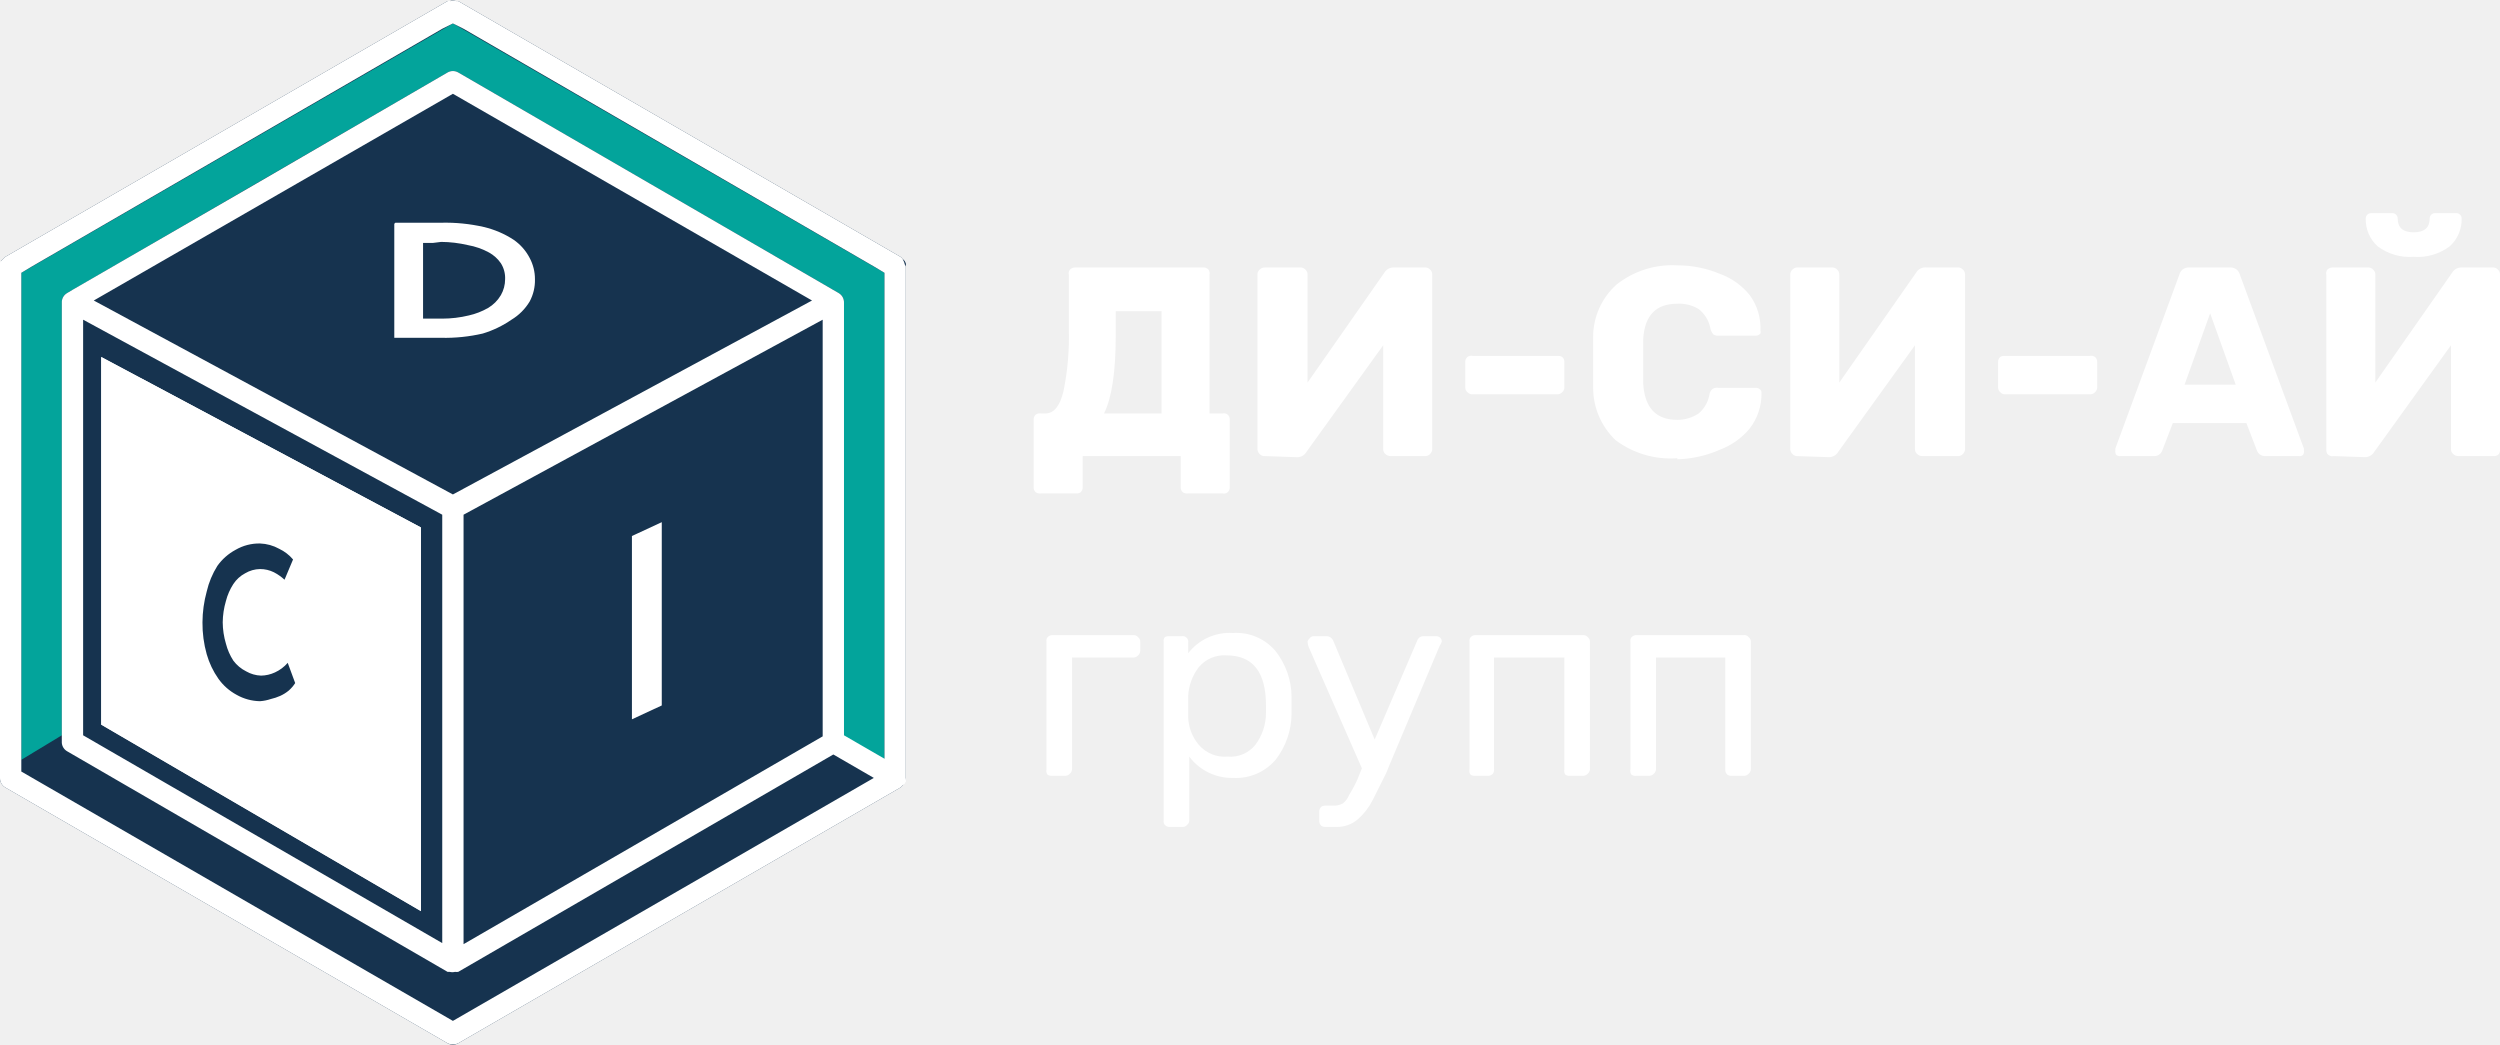
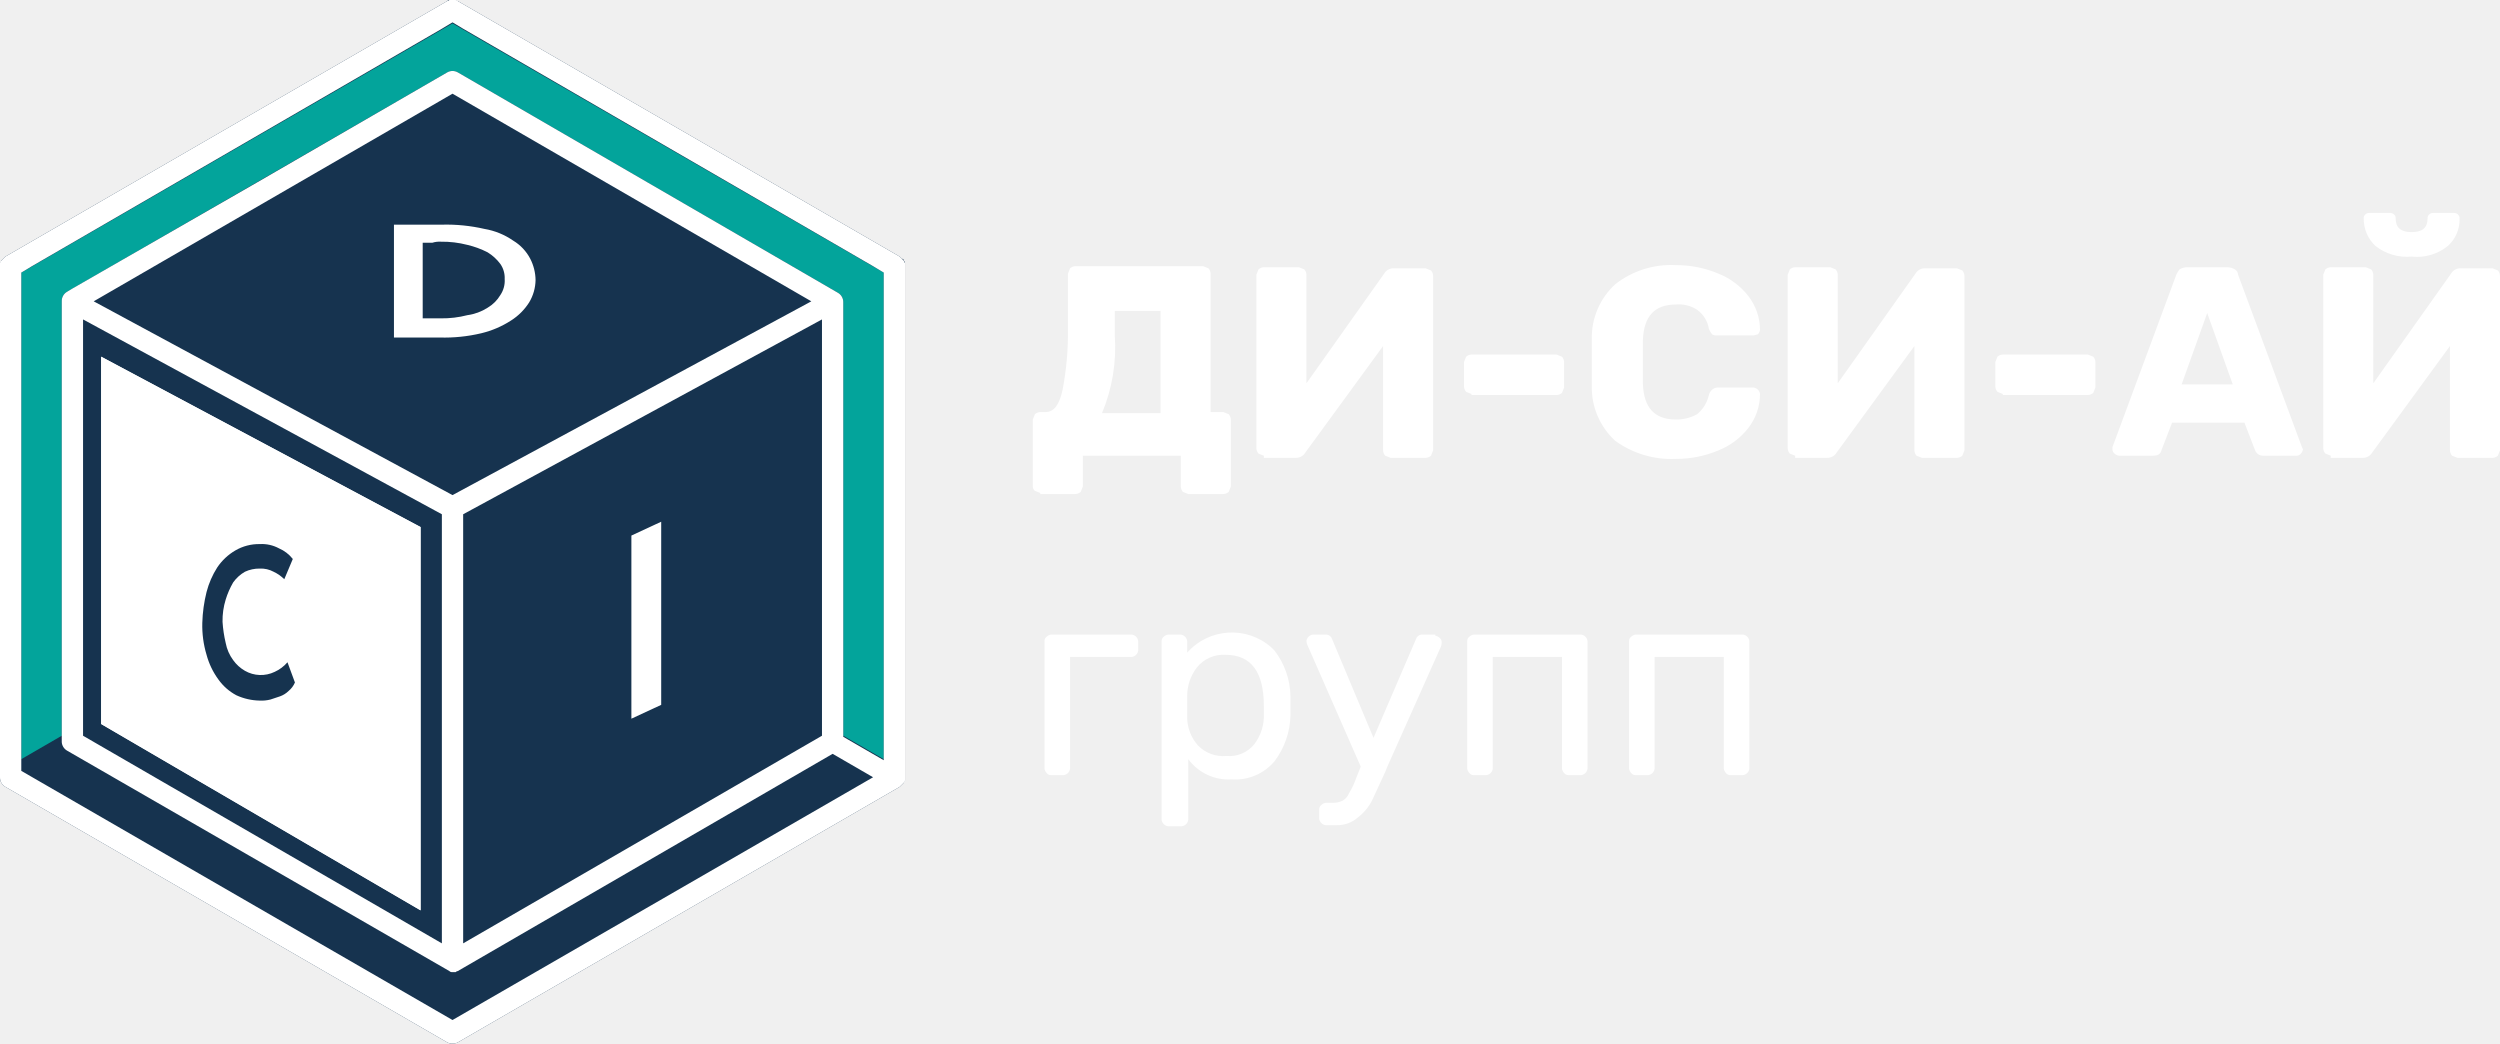
- <svg xmlns="http://www.w3.org/2000/svg" width="234.6" height="98" viewBox="0 0 234.6 98">
-   <g id="icon">
-     <path fill="#fff" d="M42.5 98a1 1 0 0 1-.5-.1L.5 73.9A1 1 0 0 1 0 73V25a1.1 1.1 0 0 1 0-.3 1 1 0 0 1 .1-.2.8.8 0 0 1 .2-.2 1.6 1.6 0 0 1 .2-.2L42 .1a1 1 0 0 1 .3 0 1.1 1.1 0 0 1 .5 0 1.2 1.2 0 0 1 .2 0l41.5 24a.8.8 0 0 1 .2.2 1.2 1.2 0 0 1 .1.2 1 1 0 0 1 .1.3 1.1 1.1 0 0 1 .1.2v48a1.1 1.1 0 0 1 0 .3 1 1 0 0 1-.1.2 1.5 1.5 0 0 1-.2.2.8.8 0 0 1-.2.2L43 97.9a1 1 0 0 1-.5.1z" />
-     <path fill="#16334f" d="M85 24.7a1 1 0 0 0-.1-.2 1.2 1.2 0 0 0-.2-.2.8.8 0 0 0-.2-.2L43 .1a1.2 1.2 0 0 0-.2 0 1.1 1.1 0 0 0-.6 0 1 1 0 0 0-.2 0L.5 24.1a1.6 1.6 0 0 0-.2.2.8.8 0 0 0-.2.2 1 1 0 0 0 0 .2 1.2 1.2 0 0 0-.1.3v48a1 1 0 0 0 .5.9l41.5 24a1 1 0 0 0 1 0l41.5-24a.8.8 0 0 0 .2-.2 1.5 1.5 0 0 0 .1-.2 1 1 0 0 0 .1-.2 1.2 1.2 0 0 0 .1-.3V25a1.2 1.2 0 0 0 0-.3zM39.5 85.5L9.5 68V33.5l30 16z" />
-     <path fill="#fff" d="M9.5 68l30 17.5v-36l-30-16V68z" />
-     <path fill="#16334f" d="M27.7 64.1l-.7-1.9a3.5 3.5 0 0 1-1.2.9 3.2 3.2 0 0 1-1.3.3 3 3 0 0 1-1.4-.4 3.4 3.4 0 0 1-1.2-1 5.4 5.4 0 0 1-.7-1.6 7.2 7.2 0 0 1-.3-2 7.4 7.4 0 0 1 .3-2 5.4 5.4 0 0 1 .7-1.6 3 3 0 0 1 1.1-1 2.8 2.8 0 0 1 1.4-.4 2.9 2.9 0 0 1 1.3.3 4.6 4.6 0 0 1 1 .7l.8-1.9a3.9 3.9 0 0 0-1.3-1 4 4 0 0 0-1.8-.5 4.4 4.4 0 0 0-2.3.6 5 5 0 0 0-1.7 1.5 7.8 7.8 0 0 0-1 2.4 11.2 11.2 0 0 0-.4 2.9 10.7 10.7 0 0 0 .4 3 7.6 7.6 0 0 0 1.1 2.3 5 5 0 0 0 1.7 1.5 4.6 4.6 0 0 0 2.2.6 4 4 0 0 0 1-.2 4.9 4.9 0 0 0 .9-.3 3.6 3.6 0 0 0 .8-.5 3.4 3.4 0 0 0 .6-.7z" />
-     <path fill="#03a49b" d="M79.2 69.1l3.8 2.2V25.6L42.5 2.2 2 25.6v45.7L5.8 69V28.3a1 1 0 0 1 .5-.8L42 6.8a1 1 0 0 1 1 0l35.7 20.7a1 1 0 0 1 .5.9z" />
-     <path fill="#fff" d="M37 21v10.7h4.4a15.7 15.7 0 0 0 3.9-.4A9.7 9.7 0 0 0 48 30a5 5 0 0 0 1.7-1.7 4.2 4.2 0 0 0 .5-2.1 4.2 4.2 0 0 0-.5-2 4.7 4.7 0 0 0-1.5-1.7 8.8 8.8 0 0 0-2.8-1.2 16.3 16.3 0 0 0-4-.4h-4.3zm4.4 1.7a11.3 11.3 0 0 1 2.5.3 6.5 6.5 0 0 1 2 .7 3.3 3.3 0 0 1 1.1 1 2.6 2.6 0 0 1 .4 1.5 3 3 0 0 1-.4 1.5 3.4 3.4 0 0 1-1.2 1.2 6.5 6.5 0 0 1-1.8.7 10.6 10.6 0 0 1-2.5.3h-1.8v-7.1h.9l.8-.1z" />
-     <path fill="#fff" d="M42.5 98a1 1 0 0 1-.5-.1L.5 73.9A1 1 0 0 1 0 73V25a1.1 1.1 0 0 1 0-.3 1 1 0 0 1 .1-.2.8.8 0 0 1 .2-.2 1.6 1.6 0 0 1 .2-.2L42 .1a1 1 0 0 1 .3 0 1.1 1.1 0 0 1 .5 0 1.2 1.2 0 0 1 .2 0l41.5 24a.8.8 0 0 1 .2.2 1.2 1.2 0 0 1 .1.2 1 1 0 0 1 .1.3 1.1 1.1 0 0 1 .1.2v48a1.1 1.1 0 0 1 0 .3 1 1 0 0 1-.1.2 1.5 1.5 0 0 1-.2.2.8.8 0 0 1-.2.2L43 97.9a1 1 0 0 1-.5.1zM2 72.4l40.5 23.4L82 73l-3.8-2.2L43 91.2a1 1 0 0 1-.3 0 1 1 0 0 1-.5 0 .9.9 0 0 1-.2 0L6.3 70.5a1 1 0 0 1-.5-.8V28.3a1 1 0 0 1 .5-.8l.5-.3 17.3-10L42 6.8a1 1 0 0 1 1 0l35.7 20.7a1 1 0 0 1 .5.9V69l3.8 2.2V25.6l-1-.6L43.5 2.7l-1-.5-1 .5L3 25l-1 .6v46.8zm41.5-24.1v40.3l33.7-19.5V30zM7.8 69l33.7 19.5V48.3L7.8 30zm1-40.8l33.7 18.2 33.7-18.2L42.5 8.8z" />
-     <path fill="#fff" d="M59.3 50.3v17.2l2.8-1.3V49z" />
-   </g>
-   <g id="text" fill="#fff">
-     <path d="M97.7 46.3a.7.7 0 0 1-.5-.1.6.6 0 0 1-.2-.5v-6.3a.6.6 0 0 1 .2-.5.7.7 0 0 1 .5-.1h.4q1.2 0 1.7-2.1a25.5 25.5 0 0 0 .5-5.8v-5.1a.6.6 0 0 1 .1-.5.7.7 0 0 1 .5-.2h12a.6.6 0 0 1 .5.2.6.6 0 0 1 .1.5v13h1.2a.6.6 0 0 1 .5.1.6.6 0 0 1 .2.5v6.3a.6.6 0 0 1-.2.5.6.6 0 0 1-.5.1h-3.2a.7.7 0 0 1-.5-.1.6.6 0 0 1-.2-.5v-2.9h-9.2v2.9a.6.6 0 0 1-.2.5.6.6 0 0 1-.4.1zm11.3-7.5v-9.6h-4.3v2.3q0 5.1-1.1 7.3zM118.7 42.8a.6.6 0 0 1-.5-.2.7.7 0 0 1-.2-.4V25.8a.6.6 0 0 1 .2-.5.7.7 0 0 1 .5-.2h3.3a.6.6 0 0 1 .5.2.6.6 0 0 1 .2.5v10.1l7.2-10.3a1 1 0 0 1 .9-.5h3a.6.6 0 0 1 .4.2.6.6 0 0 1 .2.4v16.5a.7.7 0 0 1-.2.4.6.6 0 0 1-.4.2h-3.3a.7.7 0 0 1-.5-.2.6.6 0 0 1-.2-.4v-9.8l-7.2 10a1 1 0 0 1-1 .5zM138.2 37a.6.6 0 0 1-.5-.2.6.6 0 0 1-.2-.4V34a.6.6 0 0 1 .2-.5.6.6 0 0 1 .5-.1h8a.6.6 0 0 1 .4.1.6.6 0 0 1 .2.5v2.4a.6.6 0 0 1-.2.4.6.6 0 0 1-.4.2zM157.4 43a8.6 8.6 0 0 1-5.8-1.7 6.8 6.8 0 0 1-2.1-5V34v-2.3a6.6 6.6 0 0 1 2.2-5 8.4 8.4 0 0 1 5.7-1.8 10.3 10.3 0 0 1 4 .8 6.4 6.4 0 0 1 2.8 2 5.2 5.2 0 0 1 1 3.3.5.5 0 0 1 0 .3.6.6 0 0 1-.5.2h-3.4a.9.9 0 0 1-.5-.1 1.2 1.2 0 0 1-.3-.6 3 3 0 0 0-1.1-1.8 3.5 3.5 0 0 0-2-.5q-3 0-3.2 3.3V36q.2 3.4 3.2 3.4a3.6 3.6 0 0 0 2-.6 3 3 0 0 0 1-1.7.9.9 0 0 1 .3-.6.8.8 0 0 1 .6-.1h3.4a.5.5 0 0 1 .4.1.4.4 0 0 1 .2.4 5.3 5.3 0 0 1-1.1 3.3 6.7 6.7 0 0 1-2.8 2 10.6 10.6 0 0 1-4 .9zM168.6 42.8a.6.6 0 0 1-.4-.2.7.7 0 0 1-.2-.4V25.8a.6.6 0 0 1 .2-.5.7.7 0 0 1 .4-.2h3.3a.6.6 0 0 1 .5.2.6.6 0 0 1 .2.5v10.1l7.2-10.3a1 1 0 0 1 1-.5h3a.6.6 0 0 1 .4.2.6.6 0 0 1 .2.4v16.5a.7.7 0 0 1-.2.4.6.6 0 0 1-.5.2h-3.3a.7.7 0 0 1-.5-.2.6.6 0 0 1-.2-.4v-9.8l-7.2 10a1 1 0 0 1-.9.5zM188.1 37a.6.6 0 0 1-.4-.2.6.6 0 0 1-.2-.4V34a.6.6 0 0 1 .2-.5.6.6 0 0 1 .4-.1h8a.6.6 0 0 1 .5.1.6.6 0 0 1 .2.5v2.4a.6.6 0 0 1-.2.4.6.6 0 0 1-.5.2zM199 42.8a.6.6 0 0 1-.4-.1.6.6 0 0 1-.1-.4.8.8 0 0 1 0-.2l6-16.3a1 1 0 0 1 .3-.5 1 1 0 0 1 .7-.2h3.7a1 1 0 0 1 .7.2 1 1 0 0 1 .3.5l6 16.3v.2a.5.5 0 0 1-.1.4.5.5 0 0 1-.4.1h-3.1a.8.8 0 0 1-.8-.5l-1-2.6h-6.9l-1 2.6a.8.8 0 0 1-.8.5zm10.8-6.7l-2.4-6.7-2.4 6.7zM219 42.8a.6.6 0 0 1-.6-.2.7.7 0 0 1-.1-.4V25.8a.6.6 0 0 1 .1-.5.7.7 0 0 1 .5-.2h3.3a.6.6 0 0 1 .5.2.6.6 0 0 1 .2.5v10.1l7.2-10.3a1 1 0 0 1 .9-.5h3a.6.6 0 0 1 .4.2.6.6 0 0 1 .2.4v16.5a.7.7 0 0 1-.1.4.6.6 0 0 1-.5.2h-3.3a.7.7 0 0 1-.5-.2.6.6 0 0 1-.2-.4v-9.8l-7.2 10a1 1 0 0 1-.9.5zm7.5-18.7a5 5 0 0 1-3.4-1 3.4 3.4 0 0 1-1.1-2.6.5.5 0 0 1 .5-.5h2a.5.5 0 0 1 .5.5q0 1.3 1.5 1.3t1.5-1.3a.5.5 0 0 1 .5-.5h2a.5.5 0 0 1 .5.5 3.4 3.4 0 0 1-1.1 2.6 5 5 0 0 1-3.4 1zM98.7 72.8a.7.7 0 0 1-.4-.1.6.6 0 0 1-.1-.5v-12a.5.5 0 0 1 .1-.4.6.6 0 0 1 .4-.2h7.7a.5.5 0 0 1 .4.2.5.5 0 0 1 .2.4v.9a.6.6 0 0 1-.2.4.6.6 0 0 1-.4.2h-5.8v10.5a.6.6 0 0 1-.2.4.6.6 0 0 1-.4.2zM109.7 77.6a.6.6 0 0 1-.4-.2.5.5 0 0 1-.1-.4V60.2a.5.5 0 0 1 .1-.4.6.6 0 0 1 .4-.1h1.2a.5.5 0 0 1 .4.1.5.5 0 0 1 .2.5v1a4.9 4.9 0 0 1 4.2-1.9 4.8 4.8 0 0 1 4 1.7 7 7 0 0 1 1.5 4.3V67a7.1 7.1 0 0 1-1.5 4.3 4.9 4.9 0 0 1-4 1.7 5 5 0 0 1-4.1-2V77a.5.5 0 0 1-.2.4.5.5 0 0 1-.4.2zm5.5-6.6a3 3 0 0 0 2.6-1.1 5 5 0 0 0 1-3v-.7q0-4.7-3.7-4.7a3.1 3.1 0 0 0-2.6 1.1 4.8 4.8 0 0 0-1 2.7v2a4.2 4.2 0 0 0 1 2.6 3.2 3.2 0 0 0 2.7 1.1zM134.8 59.7a.5.5 0 0 1 .3.1.5.5 0 0 1 .2.4 1.2 1.2 0 0 1-.2.4L130.3 72l-.2.5-1.3 2.6a6 6 0 0 1-1.4 1.8 3 3 0 0 1-2 .7h-1a.7.7 0 0 1-.4-.1.6.6 0 0 1-.2-.5v-.8a.6.6 0 0 1 .2-.5.7.7 0 0 1 .4-.1h.7a1.7 1.7 0 0 0 .9-.2 1.8 1.8 0 0 0 .6-.8 12.4 12.4 0 0 0 .8-1.5l.4-1-5-11.4a1.6 1.6 0 0 1-.1-.5.6.6 0 0 1 .2-.3.5.5 0 0 1 .3-.2h1.2a.7.7 0 0 1 .7.4l3.9 9.3 4-9.3a.6.6 0 0 1 .6-.4zM138.4 72.8a.7.7 0 0 1-.4-.1.6.6 0 0 1-.1-.5v-12a.5.5 0 0 1 .1-.4.6.6 0 0 1 .4-.2h10.2a.5.5 0 0 1 .4.2.5.5 0 0 1 .2.4v12a.6.6 0 0 1-.2.4.6.6 0 0 1-.4.2h-1.3a.6.6 0 0 1-.4-.1.6.6 0 0 1-.1-.5V61.7h-6.6v10.5a.6.6 0 0 1-.1.4.6.6 0 0 1-.4.2zM153.6 72.8a.7.7 0 0 1-.5-.1.6.6 0 0 1-.1-.5v-12a.5.5 0 0 1 .1-.4.6.6 0 0 1 .5-.2h10a.5.5 0 0 1 .5.2.5.5 0 0 1 .2.4v12a.6.6 0 0 1-.2.4.6.6 0 0 1-.4.2h-1.2a.6.6 0 0 1-.4-.1.6.6 0 0 1-.2-.5V61.7h-6.5v10.5a.6.6 0 0 1-.2.4.6.6 0 0 1-.4.2z" />
-   </g>
+ <svg xmlns="http://www.w3.org/2000/svg" width="234.8" height="98.01" viewBox="0 0 234.8 98.01">
+   <path d="M42.5,98a.9.9,0,0,1-.5-.1L.5,73.9A1,1,0,0,1,0,73V24.7a.3.3,0,0,1,.1-.2l.2-.2.2-.2L42,.1a.3.3,0,0,0,.2-.1h.6a.3.3,0,0,1,.2.1l41.5,24,.2.2.2.2a.3.3,0,0,0,.1.2V73.3a.3.3,0,0,1-.1.2l-.2.2-.2.2L43,97.9A.9.9,0,0,1,42.5,98Z" transform="translate(0)" fill="#fff" />
+   <path d="M85,24.7a.3.3,0,0,0-.1-.2.2.2,0,0,0-.2-.2l-.2-.2L43,.1a.3.3,0,0,1-.2-.1h-.6a.3.3,0,0,0-.2.1L.5,24.1l-.2.2-.2.2a.3.3,0,0,1-.1.2V73a1,1,0,0,0,.5.9L42,97.9a.8.8,0,0,0,.5.1.9.9,0,0,0,.5-.1l41.5-24,.2-.2.2-.2a.3.3,0,0,1,.1-.2ZM39.5,85.5,9.5,68V33.5l30,16Z" transform="translate(0)" fill="#16334f" />
+   <path d="M9.5,68l30,17.5v-36l-30-16Z" transform="translate(0)" fill="#fff" />
+   <path d="M27.7,64.1,27,62.2a3.5,3.5,0,0,1-1.2.9A3,3,0,0,1,23,63a3.5,3.5,0,0,1-1.1-1,3.9,3.9,0,0,1-.7-1.6,12,12,0,0,1-.3-2,6.7,6.7,0,0,1,.3-2.1,7.7,7.7,0,0,1,.7-1.6,3.5,3.5,0,0,1,1.1-1,3.2,3.2,0,0,1,1.4-.3,2.5,2.5,0,0,1,1.3.3,3.6,3.6,0,0,1,1,.7l.8-1.9a3.3,3.3,0,0,0-1.3-1,3.4,3.4,0,0,0-1.8-.4,4.4,4.4,0,0,0-2.3.6,5.2,5.2,0,0,0-1.7,1.6,8,8,0,0,0-1,2.3,13.5,13.5,0,0,0-.4,2.9,9.5,9.5,0,0,0,.4,3,7,7,0,0,0,1.1,2.3,4.9,4.9,0,0,0,1.7,1.5,5.5,5.5,0,0,0,2.2.5,3.4,3.4,0,0,0,1-.1l.9-.3a2.2,2.2,0,0,0,.8-.5A2.1,2.1,0,0,0,27.7,64.1Z" transform="translate(0)" fill="#16334f" />
+   <path d="M79.2,69.1,83,71.3V25.6L42.5,2.2,2,25.6V71.3l3.8-2.2V28.3a1,1,0,0,1,.5-.9L42,6.8a1,1,0,0,1,1,0L78.7,27.5a1,1,0,0,1,.5.9Z" transform="translate(0)" fill="#03a49b" />
+   <path d="M37,21.1V31.7h4.3a15,15,0,0,0,3.9-.4A9,9,0,0,0,48,30.1a5.5,5.5,0,0,0,1.7-1.7,4.2,4.2,0,0,0,.6-2.1,4.5,4.5,0,0,0-.5-2,4.3,4.3,0,0,0-1.6-1.7,6.7,6.7,0,0,0-2.7-1.1,16,16,0,0,0-4-.4Zm4.4,1.6a9.5,9.5,0,0,1,2.5.3,8.4,8.4,0,0,1,1.9.7A4.3,4.3,0,0,1,47,24.8a2.3,2.3,0,0,1,.4,1.4,2.4,2.4,0,0,1-.4,1.5,3.4,3.4,0,0,1-1.2,1.2,4.7,4.7,0,0,1-1.9.7,9.5,9.5,0,0,1-2.5.3H39.7V22.8h.9A2.2,2.2,0,0,1,41.4,22.7Z" transform="translate(0)" fill="#fff" />
+   <path d="M42.5,98a.9.9,0,0,1-.5-.1L.5,73.9A1,1,0,0,1,0,73V24.7a.3.3,0,0,1,.1-.2l.2-.2.2-.2L42,.1a.3.3,0,0,0,.2-.1h.6a.3.3,0,0,1,.2.1l41.5,24,.2.2.2.2a.3.3,0,0,0,.1.2V73.3a.3.3,0,0,1-.1.2l-.2.2-.2.2L43,97.9A.9.9,0,0,1,42.5,98ZM2,72.4,42.5,95.8,82,73l-3.8-2.2L43,91.2a.3.3,0,0,0-.2.1h-.4a.3.3,0,0,1-.2-.1L6.3,70.5a1,1,0,0,1-.5-.8V28.3a1,1,0,0,1,.5-.9l.5-.3,17.4-10L42,6.8a1,1,0,0,1,1,0L78.7,27.5a1,1,0,0,1,.5.9V69.2L83,71.4V25.6L82,25,43.5,2.7l-1-.6-1,.6L3,25l-1,.6ZM43.5,48.3V88.6L77.2,69.1V30ZM7.8,69.1,41.5,88.6V48.3L7.8,30Zm1-40.8L42.5,46.5,76.2,28.3,42.5,8.8Z" transform="translate(0)" fill="#fff" />
+   <path d="M59.3,50.3V67.5l2.8-1.3V49Z" transform="translate(0)" fill="#fff" />
+   <path d="M97.7,46.3l-.5-.2a.5.5,0,0,1-.2-.4V39.4l.2-.5a.8.8,0,0,1,.5-.2h.5c.8,0,1.3-.7,1.6-2.1a28.3,28.3,0,0,0,.5-5.8V25.7l.2-.5a.8.8,0,0,1,.5-.2h12l.5.2a.8.8,0,0,1,.2.5v13h1.2l.5.2a.8.8,0,0,1,.2.5v6.3l-.2.5a.8.8,0,0,1-.5.2h-3.3l-.5-.2a.8.8,0,0,1-.2-.5V42.8h-9.2v2.9l-.2.5a.8.8,0,0,1-.5.2H97.7ZM109,38.8V29.2h-4.3v2.3a16,16,0,0,1-1.2,7.3Zm9.7,4-.5-.2a.8.8,0,0,1-.2-.5V25.8l.2-.5a.8.8,0,0,1,.5-.2H122l.5.2a.8.8,0,0,1,.2.5V36L130,25.7a1,1,0,0,1,.9-.5h3l.5.2a.8.8,0,0,1,.2.5V42.3l-.2.5a.8.8,0,0,1-.5.2h-3.3l-.5-.2a.8.8,0,0,1-.2-.5V32.5l-7.3,10a1,1,0,0,1-.9.5h-3ZM138.2,37l-.5-.2a.8.8,0,0,1-.2-.5V34l.2-.5a.8.8,0,0,1,.5-.2h8l.5.2a.8.8,0,0,1,.2.5v2.4l-.2.5a.8.8,0,0,1-.5.2h-8Zm19.2,6.1a9,9,0,0,1-5.7-1.7,6.8,6.8,0,0,1-2.2-5.1V31.8a6.8,6.8,0,0,1,2.2-5.1,8.5,8.5,0,0,1,5.7-1.8,10.2,10.2,0,0,1,4,.8,6.7,6.7,0,0,1,2.8,2.1,5.2,5.2,0,0,1,1.1,3.2.8.8,0,0,1-.2.4l-.4.1h-3.4a.8.8,0,0,1-.5-.1,2.2,2.2,0,0,1-.3-.5,2.7,2.7,0,0,0-1.1-1.8,3.1,3.1,0,0,0-2-.5c-2,0-3,1.1-3.1,3.3v4.2c.1,2.2,1.1,3.3,3.1,3.3a4,4,0,0,0,2-.5,3.3,3.3,0,0,0,1.1-1.8,1,1,0,0,1,.3-.5.8.8,0,0,1,.5-.2h3.4a.7.7,0,0,1,.6.6,5.2,5.2,0,0,1-1.1,3.2,6.7,6.7,0,0,1-2.8,2.1,10.2,10.2,0,0,1-4,.8Zm11.2-.3-.5-.2a.8.8,0,0,1-.2-.5V25.8l.2-.5a.8.8,0,0,1,.5-.2h3.3l.5.2a.8.8,0,0,1,.2.5V36l7.3-10.3a1,1,0,0,1,.9-.5h3l.5.2a.8.8,0,0,1,.2.5V42.3l-.2.5a.8.8,0,0,1-.5.2h-3.3l-.5-.2a.8.8,0,0,1-.2-.5V32.5l-7.3,10a1,1,0,0,1-.9.5h-3ZM188.1,37l-.5-.2a.8.8,0,0,1-.2-.5V34l.2-.5a.8.8,0,0,1,.5-.2h8l.5.2a.8.8,0,0,1,.2.5v2.4l-.2.5a.8.8,0,0,1-.5.2h-8ZM199,42.8a.8.8,0,0,1-.4-.2.5.5,0,0,1-.2-.4V42l6-16.2a2.2,2.2,0,0,1,.3-.5,1.4,1.4,0,0,1,.7-.2h3.8a1.4,1.4,0,0,1,.7.2.6.6,0,0,1,.3.5l6,16.2.1.2a.8.8,0,0,1-.2.4.5.5,0,0,1-.4.2h-3.1a.8.8,0,0,1-.8-.5l-1-2.6H204l-1,2.6c-.1.4-.4.5-.8.5Zm10.7-6.7-2.4-6.7-2.4,6.7Zm9.2,6.7-.5-.2a.8.8,0,0,1-.2-.5V25.8l.2-.5a.8.8,0,0,1,.5-.2h3.3l.5.2a.8.8,0,0,1,.2.5V36l7.3-10.3a1,1,0,0,1,.9-.5h3l.5.2a.8.8,0,0,1,.2.5V42.3l-.2.5a.8.8,0,0,1-.5.2h-3.3l-.5-.2a.8.8,0,0,1-.2-.5V32.5l-7.3,10a1,1,0,0,1-.9.5h-3Zm7.6-18.7a4.8,4.8,0,0,1-3.4-1,3.5,3.5,0,0,1-1.1-2.6.4.4,0,0,1,.1-.3.5.5,0,0,1,.4-.2h2a.5.5,0,0,1,.4.2.4.4,0,0,1,.1.3c0,.9.5,1.3,1.5,1.3s1.5-.4,1.5-1.3a.4.4,0,0,1,.1-.3.5.5,0,0,1,.4-.2h2a.5.5,0,0,1,.4.2.4.4,0,0,1,.1.3,3.3,3.3,0,0,1-1.1,2.6A4.6,4.6,0,0,1,226.5,24.1ZM98.7,72.8a.5.5,0,0,1-.4-.2.8.8,0,0,1-.2-.4v-12a.5.5,0,0,1,.2-.4.8.8,0,0,1,.4-.2h7.6a.7.7,0,0,1,.6.6v.9a.7.7,0,0,1-.6.6h-5.8V72.2a.7.7,0,0,1-.6.6Zm11,4.8a.7.7,0,0,1-.6-.6V60.2a.5.5,0,0,1,.2-.4.8.8,0,0,1,.4-.2h1.2a.7.7,0,0,1,.6.6v1.1a5.6,5.6,0,0,1,7.9-.5l.3.3a7.2,7.2,0,0,1,1.5,4.3v1.8a7.4,7.4,0,0,1-1.5,4.3,4.8,4.8,0,0,1-4,1.7,4.7,4.7,0,0,1-4.1-1.9V77a.7.7,0,0,1-.6.6Zm5.5-6.6a3,3,0,0,0,2.6-1.1,4.4,4.4,0,0,0,.9-2.9v-.7q0-4.8-3.6-4.8a3.2,3.2,0,0,0-2.7,1.2,4.4,4.4,0,0,0-.9,2.7v2a4,4,0,0,0,1,2.6A3.3,3.3,0,0,0,115.2,71Zm19.6-11.3a.8.8,0,0,1,.4.2.5.5,0,0,1,.2.4,1,1,0,0,1-.1.5l-5,11.2-.2.5-1.2,2.6a4.7,4.7,0,0,1-1.4,1.7,2.9,2.9,0,0,1-2,.7h-1a.7.7,0,0,1-.6-.6V76a.5.5,0,0,1,.2-.4.8.8,0,0,1,.4-.2h.7a2,2,0,0,0,.9-.2,1.4,1.4,0,0,0,.6-.7,7.1,7.1,0,0,0,.7-1.5l.4-1-5-11.4a1,1,0,0,1-.1-.4.7.7,0,0,1,.6-.6h1.2a.6.6,0,0,1,.6.4l3.9,9.3,4-9.3a.6.6,0,0,1,.6-.4h1.2Zm3.6,13.1a.5.5,0,0,1-.4-.2.8.8,0,0,1-.2-.4v-12a.5.5,0,0,1,.2-.4.8.8,0,0,1,.4-.2h10.1a.7.7,0,0,1,.6.6v12a.7.7,0,0,1-.6.6h-1.2a.5.5,0,0,1-.4-.2.8.8,0,0,1-.2-.4V61.7h-6.5V72.2a.7.7,0,0,1-.6.6Zm15.2,0a.5.5,0,0,1-.4-.2.8.8,0,0,1-.2-.4v-12a.5.5,0,0,1,.2-.4.8.8,0,0,1,.4-.2h10.1a.7.7,0,0,1,.6.6v12a.7.7,0,0,1-.6.6h-1.2a.5.5,0,0,1-.4-.2.8.8,0,0,1-.2-.4V61.7h-6.5V72.2a.7.7,0,0,1-.6.6Z" transform="translate(0)" fill="#fff" />
</svg>
